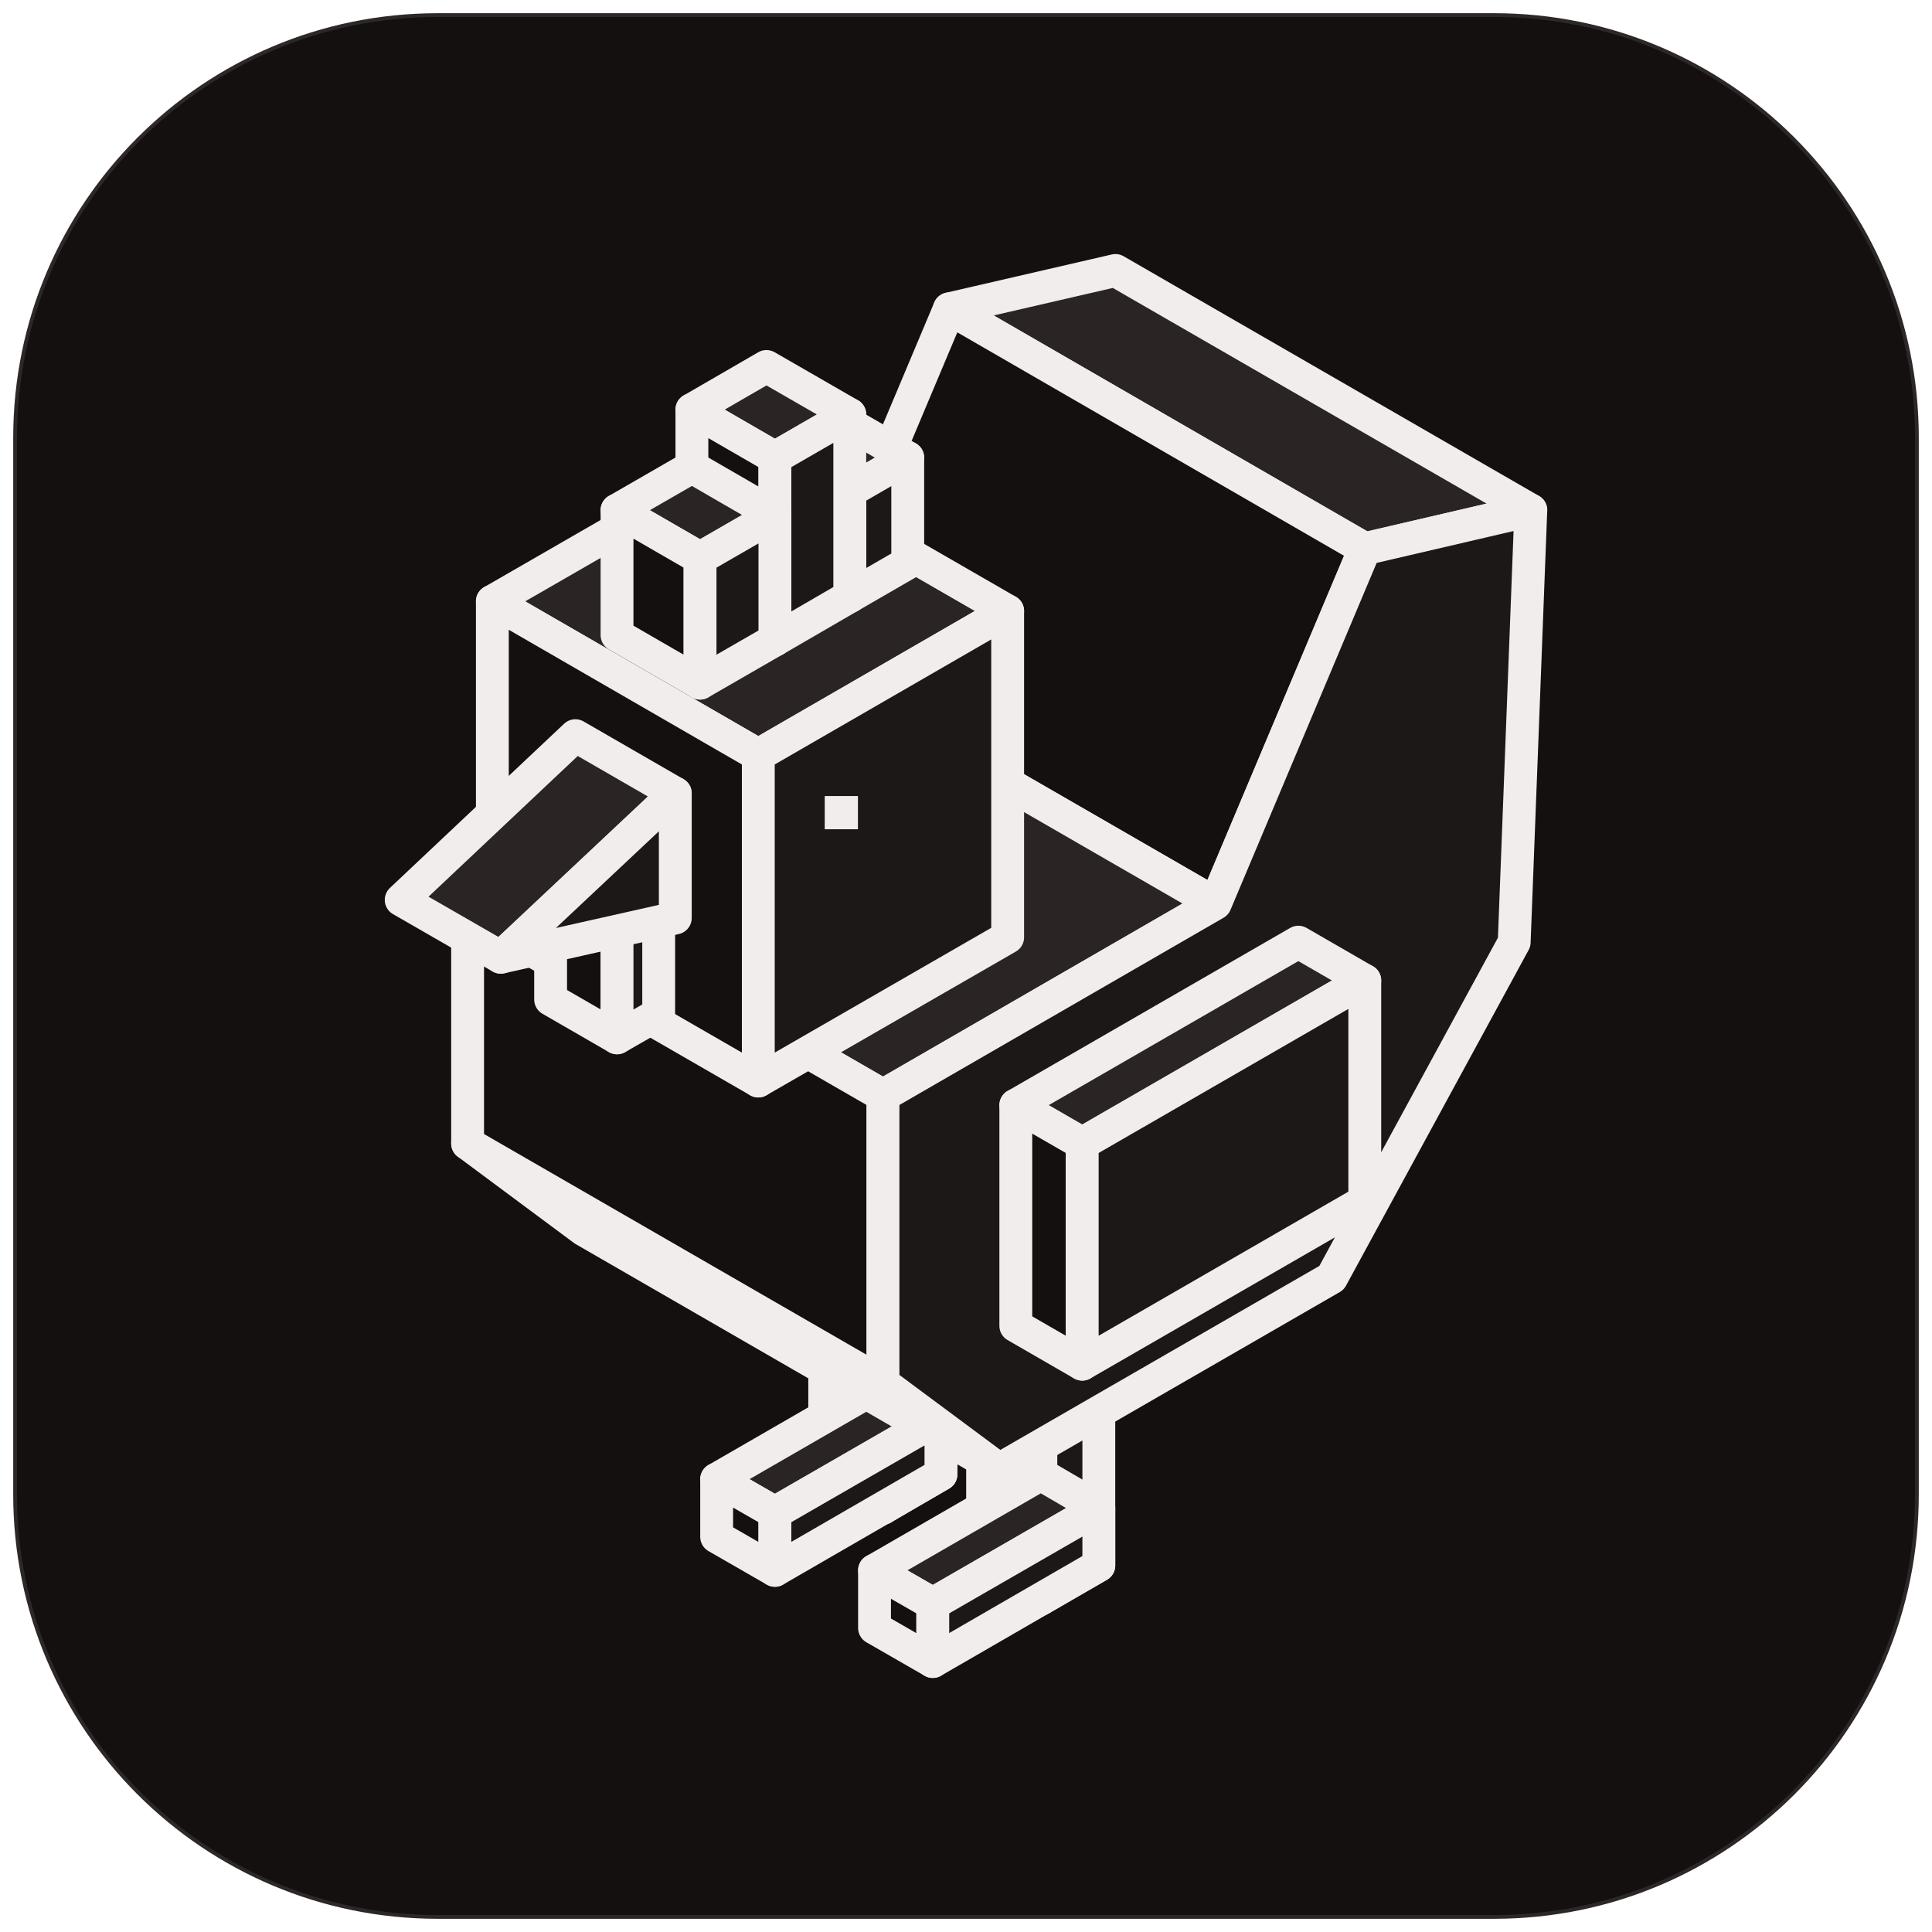
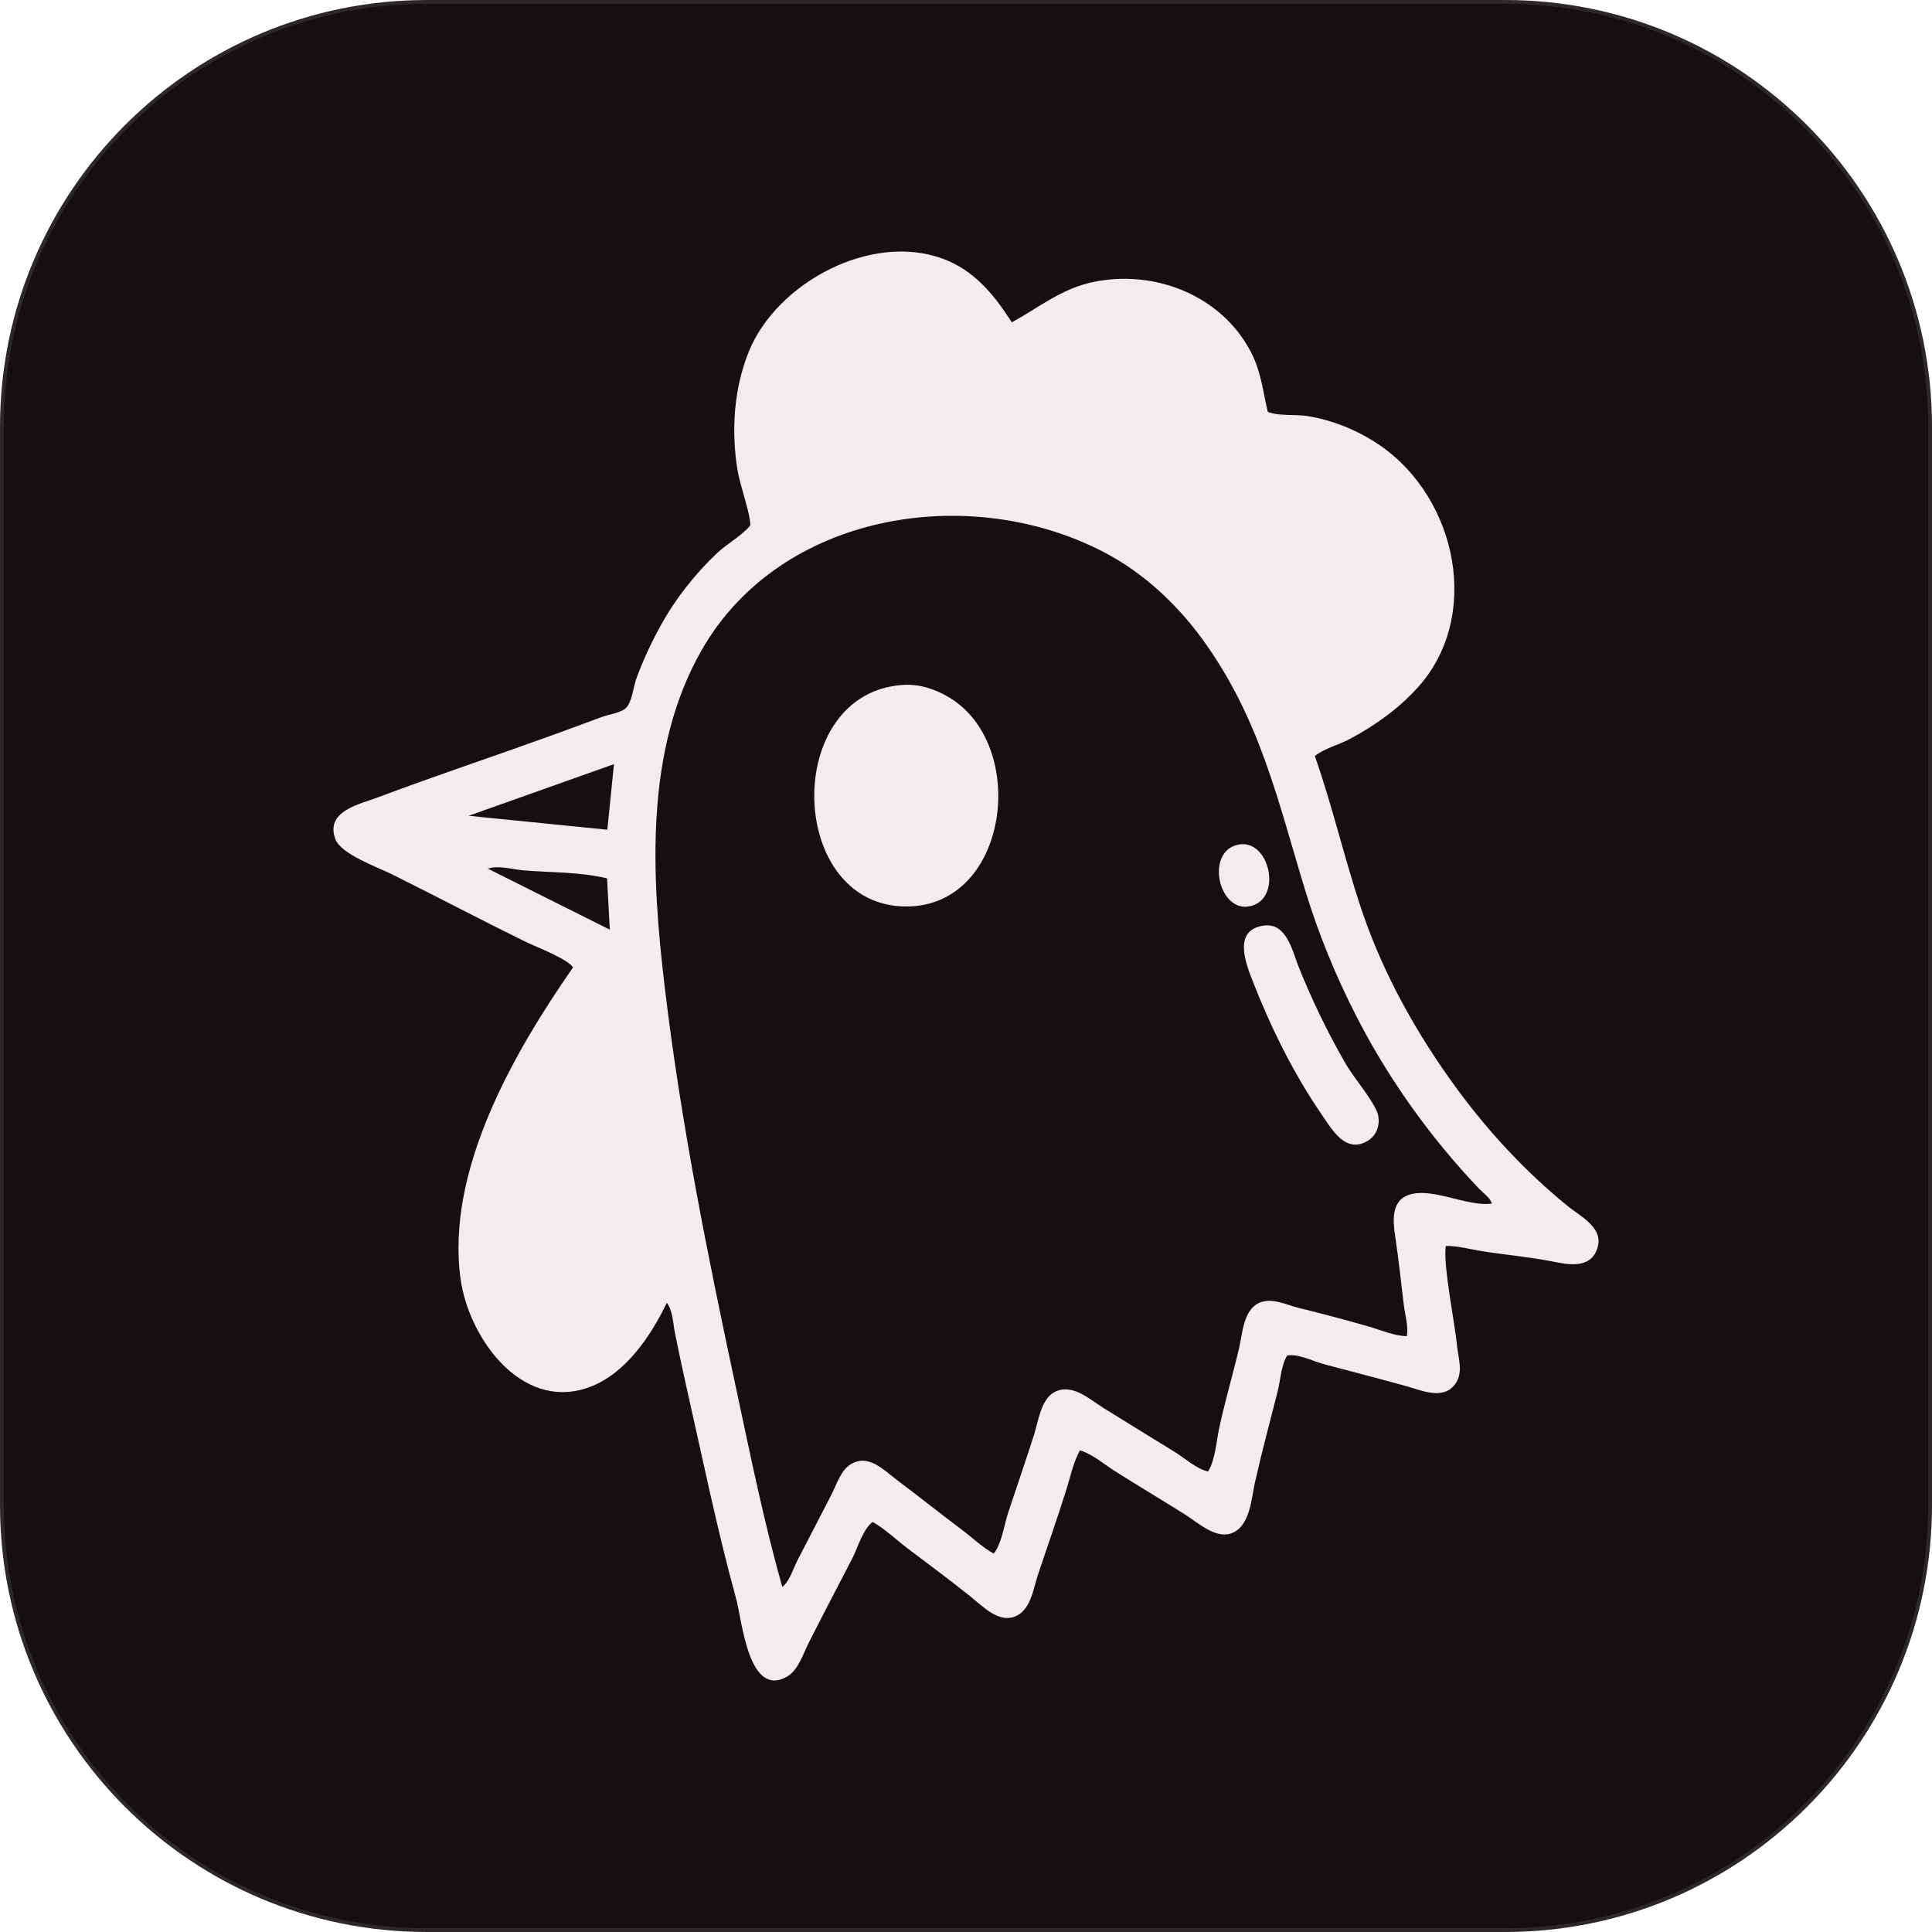
- <svg xmlns="http://www.w3.org/2000/svg" viewBox="0 0 64 64" width="512" height="512">
-   <rect x="0.5" y="0.5" width="63" height="63" rx="14" fill="#141010" stroke="#2e2727" stroke-width="0.125" />
-   <g stroke="#f2eded" stroke-width="1.088" stroke-linejoin="round" stroke-linecap="round">
-     <polygon points="29.25,38.2 27.32,39.31 29.25,40.42 31.17,39.31" fill="#2b2424" />
-     <polygon points="27.32,48.84 29.25,49.96 29.25,40.42 27.32,39.31" fill="#141010" />
-     <polygon points="31.17,48.84 29.25,49.96 29.25,40.42 31.17,39.31" fill="#1d1818" />
-     <polygon points="29.25,45.82 23.74,49 25.67,50.11 31.17,46.94" fill="#2b2424" />
-     <polygon points="23.74,50.91 25.67,52.02 25.67,50.11 23.74,49" fill="#141010" />
-     <polygon points="31.17,48.84 25.67,52.02 25.67,50.11 31.17,46.94" fill="#1d1818" />
-     <polygon points="34.48,41.22 32.55,42.33 34.48,43.44 36.4,42.33" fill="#2b2424" />
-     <polygon points="32.55,51.86 34.48,52.97 34.48,43.44 32.55,42.33" fill="#141010" />
-     <polygon points="36.4,51.86 34.48,52.97 34.48,43.44 36.4,42.33" fill="#1d1818" />
-     <polygon points="34.48,48.84 28.97,52.02 30.9,53.13 36.4,49.96" fill="#2b2424" />
-     <polygon points="28.97,53.93 30.9,55.04 30.9,53.13 28.97,52.02" fill="#141010" />
-     <polygon points="36.4,51.86 30.9,55.04 30.9,53.13 36.4,49.96" fill="#1d1818" />
-     <polygon points="19.34,40.74 15.49,37.88 29.25,45.82 33.1,48.68" fill="#141010" />
-     <polygon points="31.45,10.23 36.95,8.96 50.71,16.9 45.21,18.18" fill="#2b2424" />
-     <polygon points="26.5,21.99 31.45,10.23 45.21,18.18 40.26,29.93" fill="#141010" />
-     <polygon points="15.49,28.35 26.5,21.99 40.26,29.93 29.25,36.29" fill="#2b2424" />
-     <polygon points="15.49,37.88 15.49,28.35 29.25,36.29 29.25,45.82" fill="#141010" />
-     <polygon points="44.11,42.33 33.1,48.68 29.25,45.82 29.25,36.29 40.26,29.93 45.21,18.18 50.71,16.9 50.16,31.21" fill="#1d1818" />
-     <polygon points="43.01,31.21 33.65,36.61 35.85,37.88 45.21,32.48" fill="#2b2424" />
-     <polygon points="33.65,43.92 35.85,45.19 35.85,37.88 33.65,36.61" fill="#141010" />
-     <polygon points="45.21,39.79 35.85,45.19 35.85,37.88 45.21,32.48" fill="#1d1818" />
-     <polygon points="24.57,15.16 16.31,19.92 25.12,25.01 33.38,20.24" fill="#2b2424" />
-     <polygon points="16.31,30.73 25.12,35.81 25.12,25.01 16.31,19.92" fill="#141010" />
-     <polygon points="33.38,31.05 25.12,35.81 25.12,25.01 33.38,20.24" fill="#1d1818" />
-     <polygon points="27.32,13.57 25.39,14.68 28.15,16.27 30.07,15.16" fill="#2b2424" />
-     <polygon points="25.39,18.18 28.15,19.76 28.15,16.27 25.39,14.68" fill="#141010" />
-     <polygon points="30.07,18.65 28.15,19.76 28.15,16.27 30.07,15.16" fill="#1d1818" />
-     <polygon points="25.39,12.14 22.92,13.57 25.67,15.16 28.15,13.73" fill="#2b2424" />
-     <polygon points="22.92,19.61 25.67,21.2 25.67,15.16 22.92,13.57" fill="#141010" />
-     <polygon points="28.15,19.76 25.67,21.2 25.67,15.16 28.15,13.73" fill="#1d1818" />
-     <polygon points="22.92,15.47 20.44,16.9 23.19,18.49 25.67,17.06" fill="#2b2424" />
-     <polygon points="20.44,21.04 23.19,22.63 23.19,18.49 20.44,16.9" fill="#141010" />
-     <polygon points="25.67,21.2 23.19,22.63 23.19,18.49 25.67,17.06" fill="#1d1818" />
-     <polygon points="19.62,28.82 18.24,29.62 20.44,30.89 21.82,30.09" fill="#2b2424" />
-     <polygon points="18.24,33.11 20.44,34.38 20.44,30.89 18.24,29.62" fill="#141010" />
-     <polygon points="21.82,33.59 20.44,34.38 20.44,30.89 21.82,30.09" fill="#1d1818" />
-     <polygon points="13.29,29.81 19.06,24.37 22.37,26.28 16.59,31.71" fill="#2b2424" />
-     <polygon points="22.37,30.41 16.59,31.71 22.37,26.28" fill="#1d1818" />
-   </g>
-   <rect x="27.32" y="26.37" width="1.1" height="1.1" fill="#f2eded" />
+ <svg xmlns="http://www.w3.org/2000/svg" viewBox="0 0 512 512" width="512" height="512">
+   <rect x="0.5" y="0.5" width="511" height="511" rx="112.64" fill="#141010" stroke="#2e2727" stroke-width="1" />
+   <path transform="translate(54.14 54.17) scale(0.78844)" d="M271.43 39.64C280.54 34.65 288.06 28.38 298.55 26.13C319.19 21.72 341.8 30.42 351.8 49.63C355.2 56.16 355.8 62.73 357.46 69.73C361.28 71.25 366.84 70.48 371.01 71.17C379.73 72.64 388.23 76.16 395.48 81.21C421.09 99.08 429.44 138.64 407.76 162.5C401.28 169.63 393.3 175.3 384.84 179.77C381.17 181.71 376.51 182.84 373.27 185.4C379.32 202.59 383.33 220.41 389.18 237.67C396.43 259.06 407.89 279.42 421.28 297.6C431.88 311.99 444.24 325.25 458.11 336.56C462.92 340.48 471.38 344.36 467.76 352.04C465.11 357.66 458.2 356.33 453.32 355.34C445.42 353.76 437.3 353.08 429.35 351.82C425.42 351.2 421.29 350 417.32 350.09C416.22 355.65 420.39 376.49 421.09 383.72C421.5 387.87 423.16 392.33 420.69 396.14C416.78 402.16 409.37 398.69 404.03 397.2C394.81 394.64 385.51 392.29 376.27 389.8C372.73 388.84 367.59 386.21 363.98 386.92C361.94 390.18 361.72 395.22 360.78 398.95C358.21 409.11 355.45 419.29 353.16 429.52C351.9 435.15 351.52 444.56 345.03 446.73C339.73 448.5 333.74 442.91 329.57 440.3C321.8 435.43 313.91 430.73 306.16 425.82C302.55 423.53 298.44 419.97 294.34 418.79C292.12 422.65 291.15 427.54 289.82 431.77C286.81 441.37 283.45 450.92 280.25 460.46C278.61 465.35 277.82 472.88 272.08 474.78C266.7 476.57 261.58 471.17 257.79 468.12C250.79 462.48 243.51 457.14 236.35 451.71C232.53 448.81 228.83 445.22 224.67 442.85C221.46 445.08 219.6 451.61 217.8 455.1C212.93 464.55 207.97 473.96 203.17 483.45C201.31 487.12 199.63 492.71 195.84 494.86C182.91 502.19 180.76 475.91 178.76 468.65C172.36 445.4 167.52 421.66 162.2 398.14C160.79 391.91 159.47 385.63 158.2 379.37C157.54 376.13 157.5 371.85 155.47 369.17C150.04 380.51 141.27 393.55 128.74 397.79C106.28 405.41 88.84 380.71 86.14 361.19C81.12 324.89 103.93 285.21 123.94 256.47C122.12 253.56 111.37 249.5 107.84 247.77C92.84 240.41 78.06 232.61 63.1 225.17C58.31 222.79 45.99 218.44 44.08 213.38C40.52 203.95 52.12 201.65 58.32 199.32C77.37 192.15 96.76 185.71 115.9 178.8C121.83 176.66 127.76 174.47 133.65 172.27C135.93 171.42 139.73 170.96 141.59 169.39C143.73 167.57 144.26 162.03 145.2 159.44C147.39 153.38 150.18 147.47 153.27 141.81C158.2 132.76 164.77 124.41 172.25 117.3C175.69 114.04 180.56 111.49 183.53 107.89C183.57 103.99 180.04 94.29 179.25 89.48C177.05 76.13 177.96 61.73 183.14 49.2C192.62 26.28 223.98 9.45 248.05 18.19C258.81 22.1 265.45 30.33 271.43 39.64ZM432.75 335.85C432.37 334.02 429.75 332.18 428.37 330.73C424.5 326.64 420.73 322.44 417.15 318.11C405.58 304.13 395.43 288.92 387.19 272.79C380.32 259.36 374.55 245.32 370.14 230.89C360.84 200.47 354.91 173.05 335.77 146.54C327.18 134.65 315.94 124.06 302.94 117.18C257.68 93.25 193.76 103.41 167.23 149.71C147.79 183.64 150.33 225.99 154.81 263.48C160.24 308.96 169.26 353.69 178.84 398.38C183.58 420.49 188.1 442.91 194.28 464.67C196.66 462.93 197.98 458.48 199.35 455.81C203.17 448.41 207.01 441.01 210.82 433.62C212.53 430.28 213.98 425.38 217.4 423.39C223.32 419.93 228.29 425.35 232.72 428.68C240.02 434.15 247.13 439.85 254.43 445.32C258.01 447.99 261.43 451.33 265.35 453.49C268.06 450.14 268.83 443.85 270.19 439.75C273.07 431.06 276.05 422.42 278.85 413.7C280.28 409.24 281.18 401.57 285.81 399.18C291.8 396.09 297.65 401.73 302.49 404.71C310.32 409.52 318.1 414.4 325.95 419.17C329.37 421.25 333.47 425.03 337.36 425.89C339.73 422.45 340.21 415.59 341.1 411.45C343.03 402.43 345.67 393.54 347.79 384.56C348.96 379.61 349.2 371.7 354.52 369.24C358.73 367.29 363.63 369.86 367.74 370.88C375.73 372.85 383.73 374.95 391.63 377.24C395.54 378.37 400.15 380.4 404.22 380.39C404.76 377.09 403.61 373.37 403.2 370.07C402.24 362.28 401.43 354.47 400.27 346.71C399.57 341.98 398.88 335.31 404.36 333.1C412.19 329.94 424.51 337.04 432.75 335.85ZM235 161.5C240.53 161.16 245.89 163 250.53 165.82C277.11 181.96 270.48 235.58 236.36 235.98C195.72 236.46 193.91 163.96 235 161.5ZM137.7 188.14C121.42 193.93 105.14 199.72 88.86 205.5C104.4 207.06 119.93 208.62 135.47 210.18C136.21 202.83 136.96 195.49 137.7 188.14ZM347.28 215.25C357.93 212.77 362.57 232.94 351.91 235.8C341.11 238.71 336.23 217.83 347.28 215.25ZM135.38 226.54C126.55 224.36 116.38 224.59 107.31 223.84C103.55 223.53 98.93 222.05 95.32 223.27C108.98 230.1 122.64 236.94 136.3 243.77C135.99 238.03 135.69 232.28 135.38 226.54ZM356.17 242.4C363.8 241.38 365.7 250.92 367.79 256.15C372.2 267.17 377.3 277.74 383.18 288.06C386.33 293.6 390.86 298.47 393.79 304.08C395.74 307.83 394.67 312.72 390.86 314.87C383.51 319.03 379.06 310.97 375.58 305.91C365.97 291.94 358.34 276.34 352.2 260.59C349.79 254.4 345.92 243.77 356.17 242.4Z" fill="#f2eded" />
</svg>
